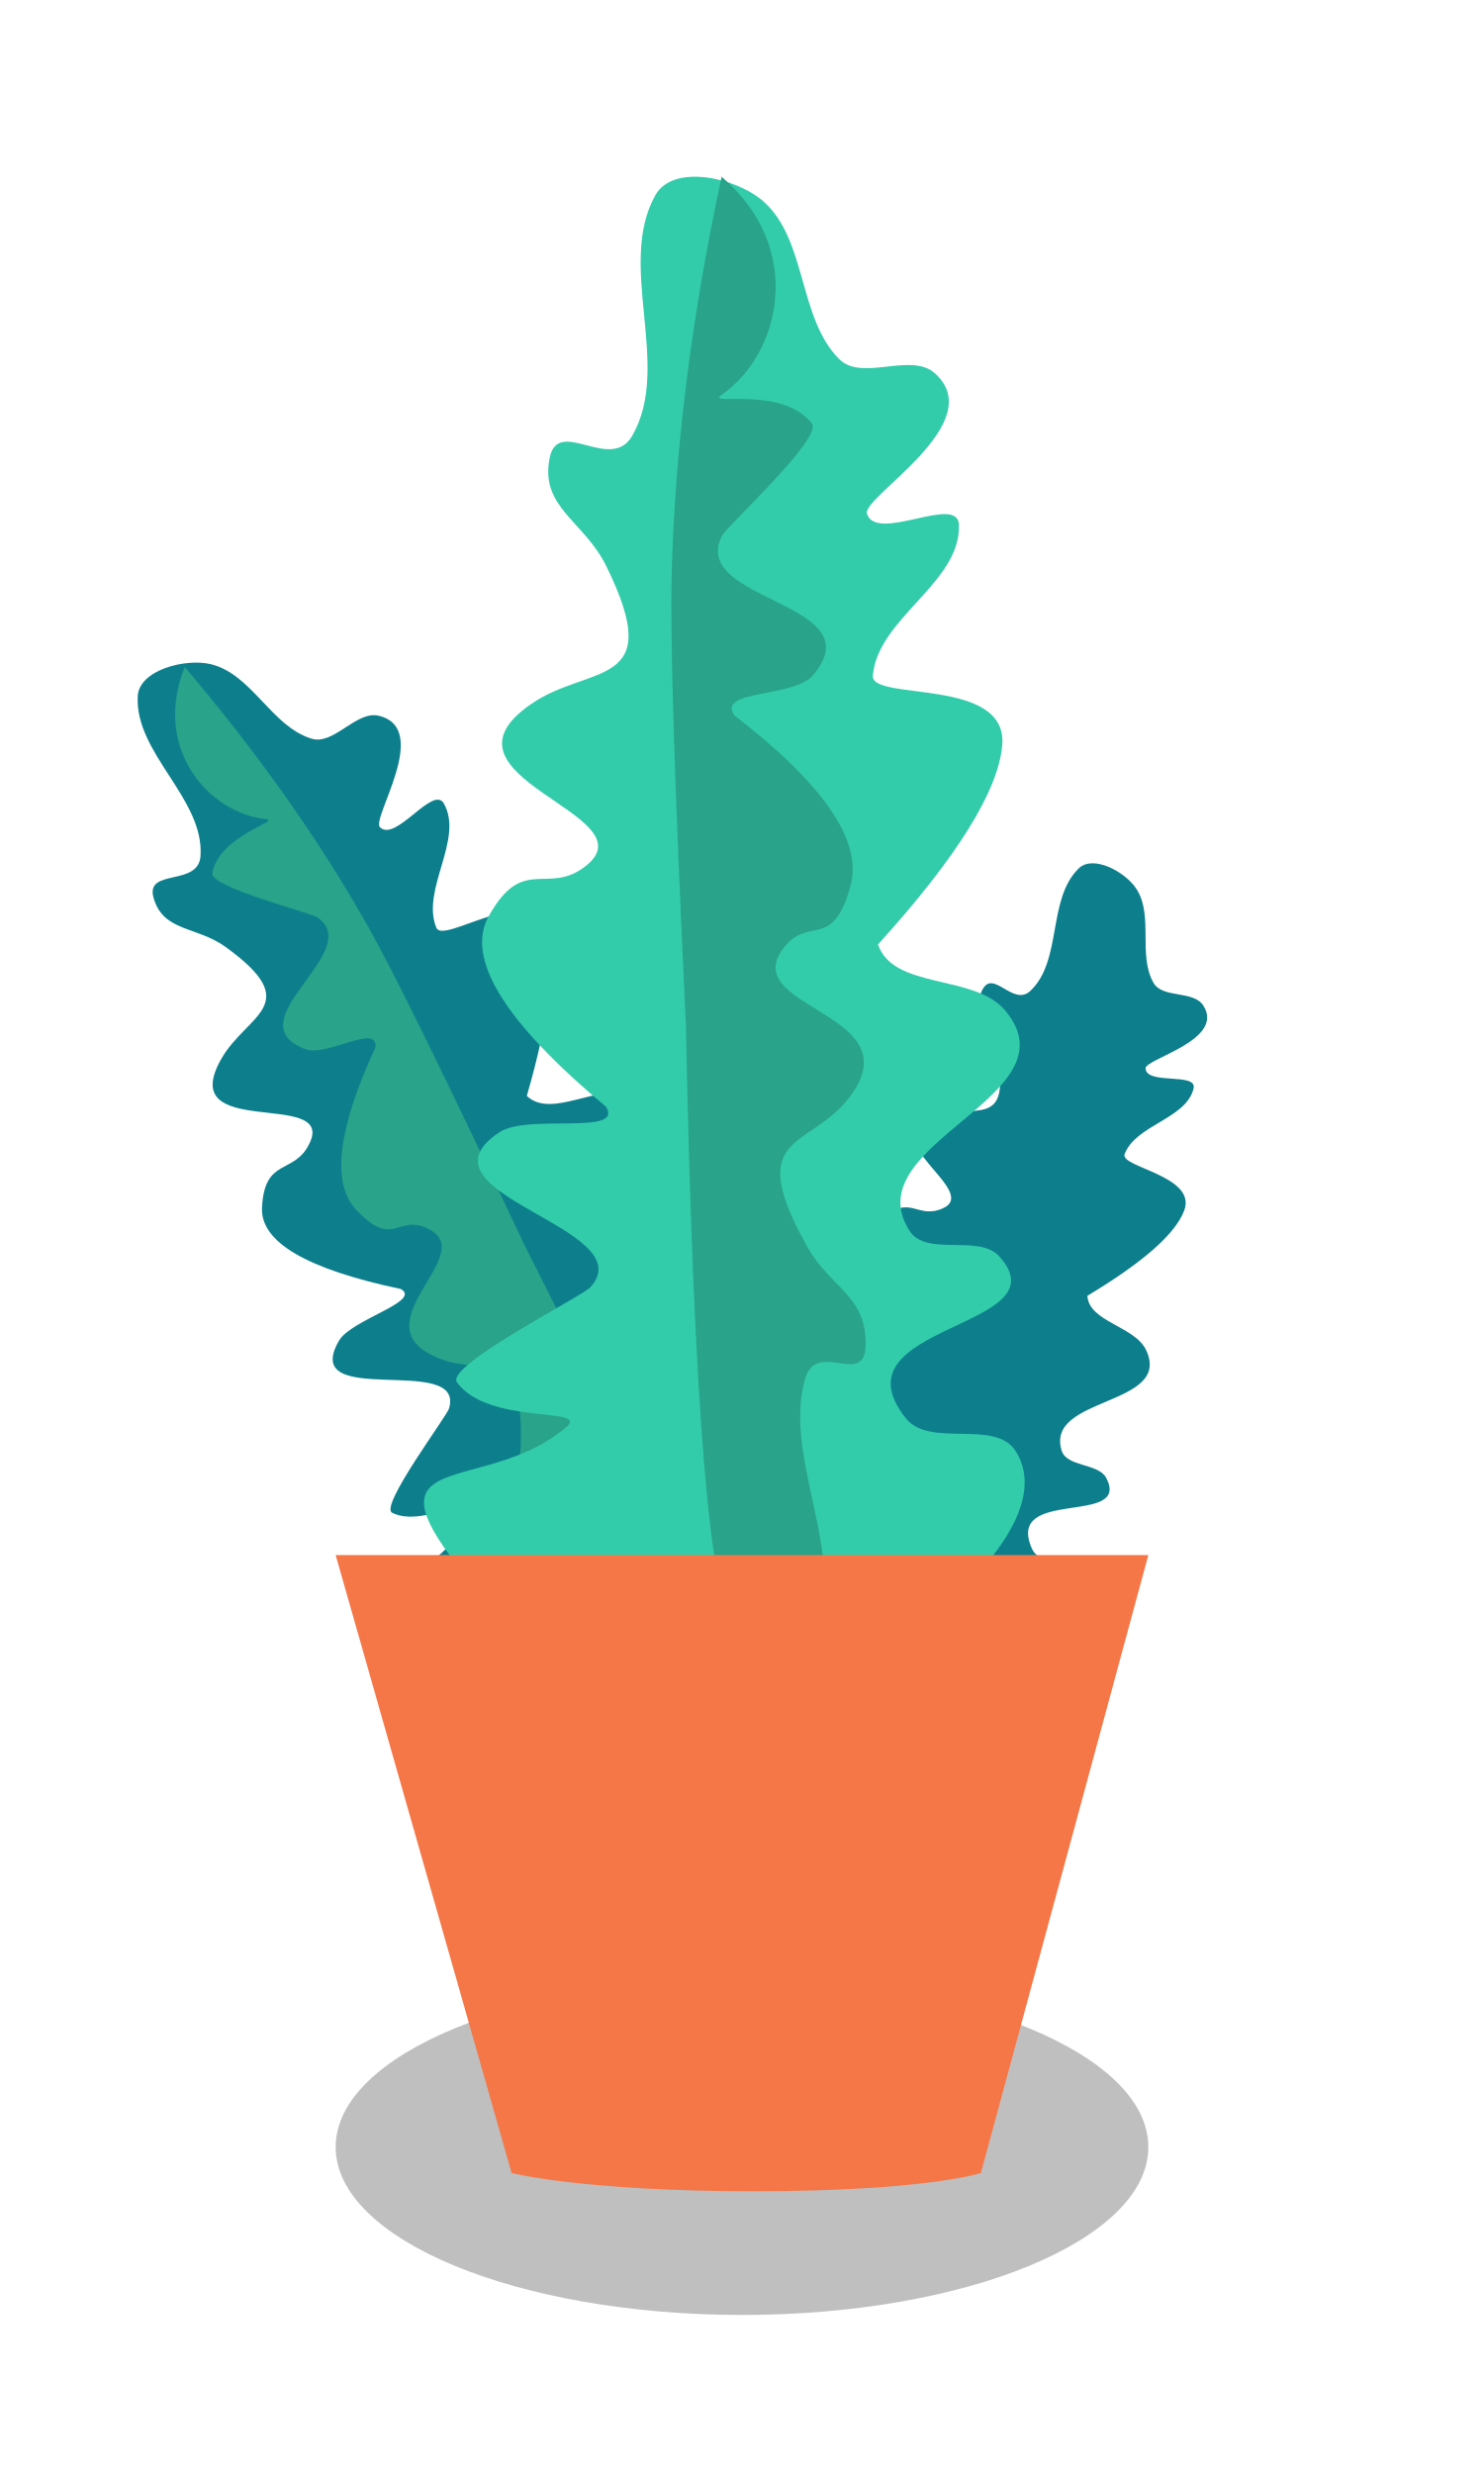
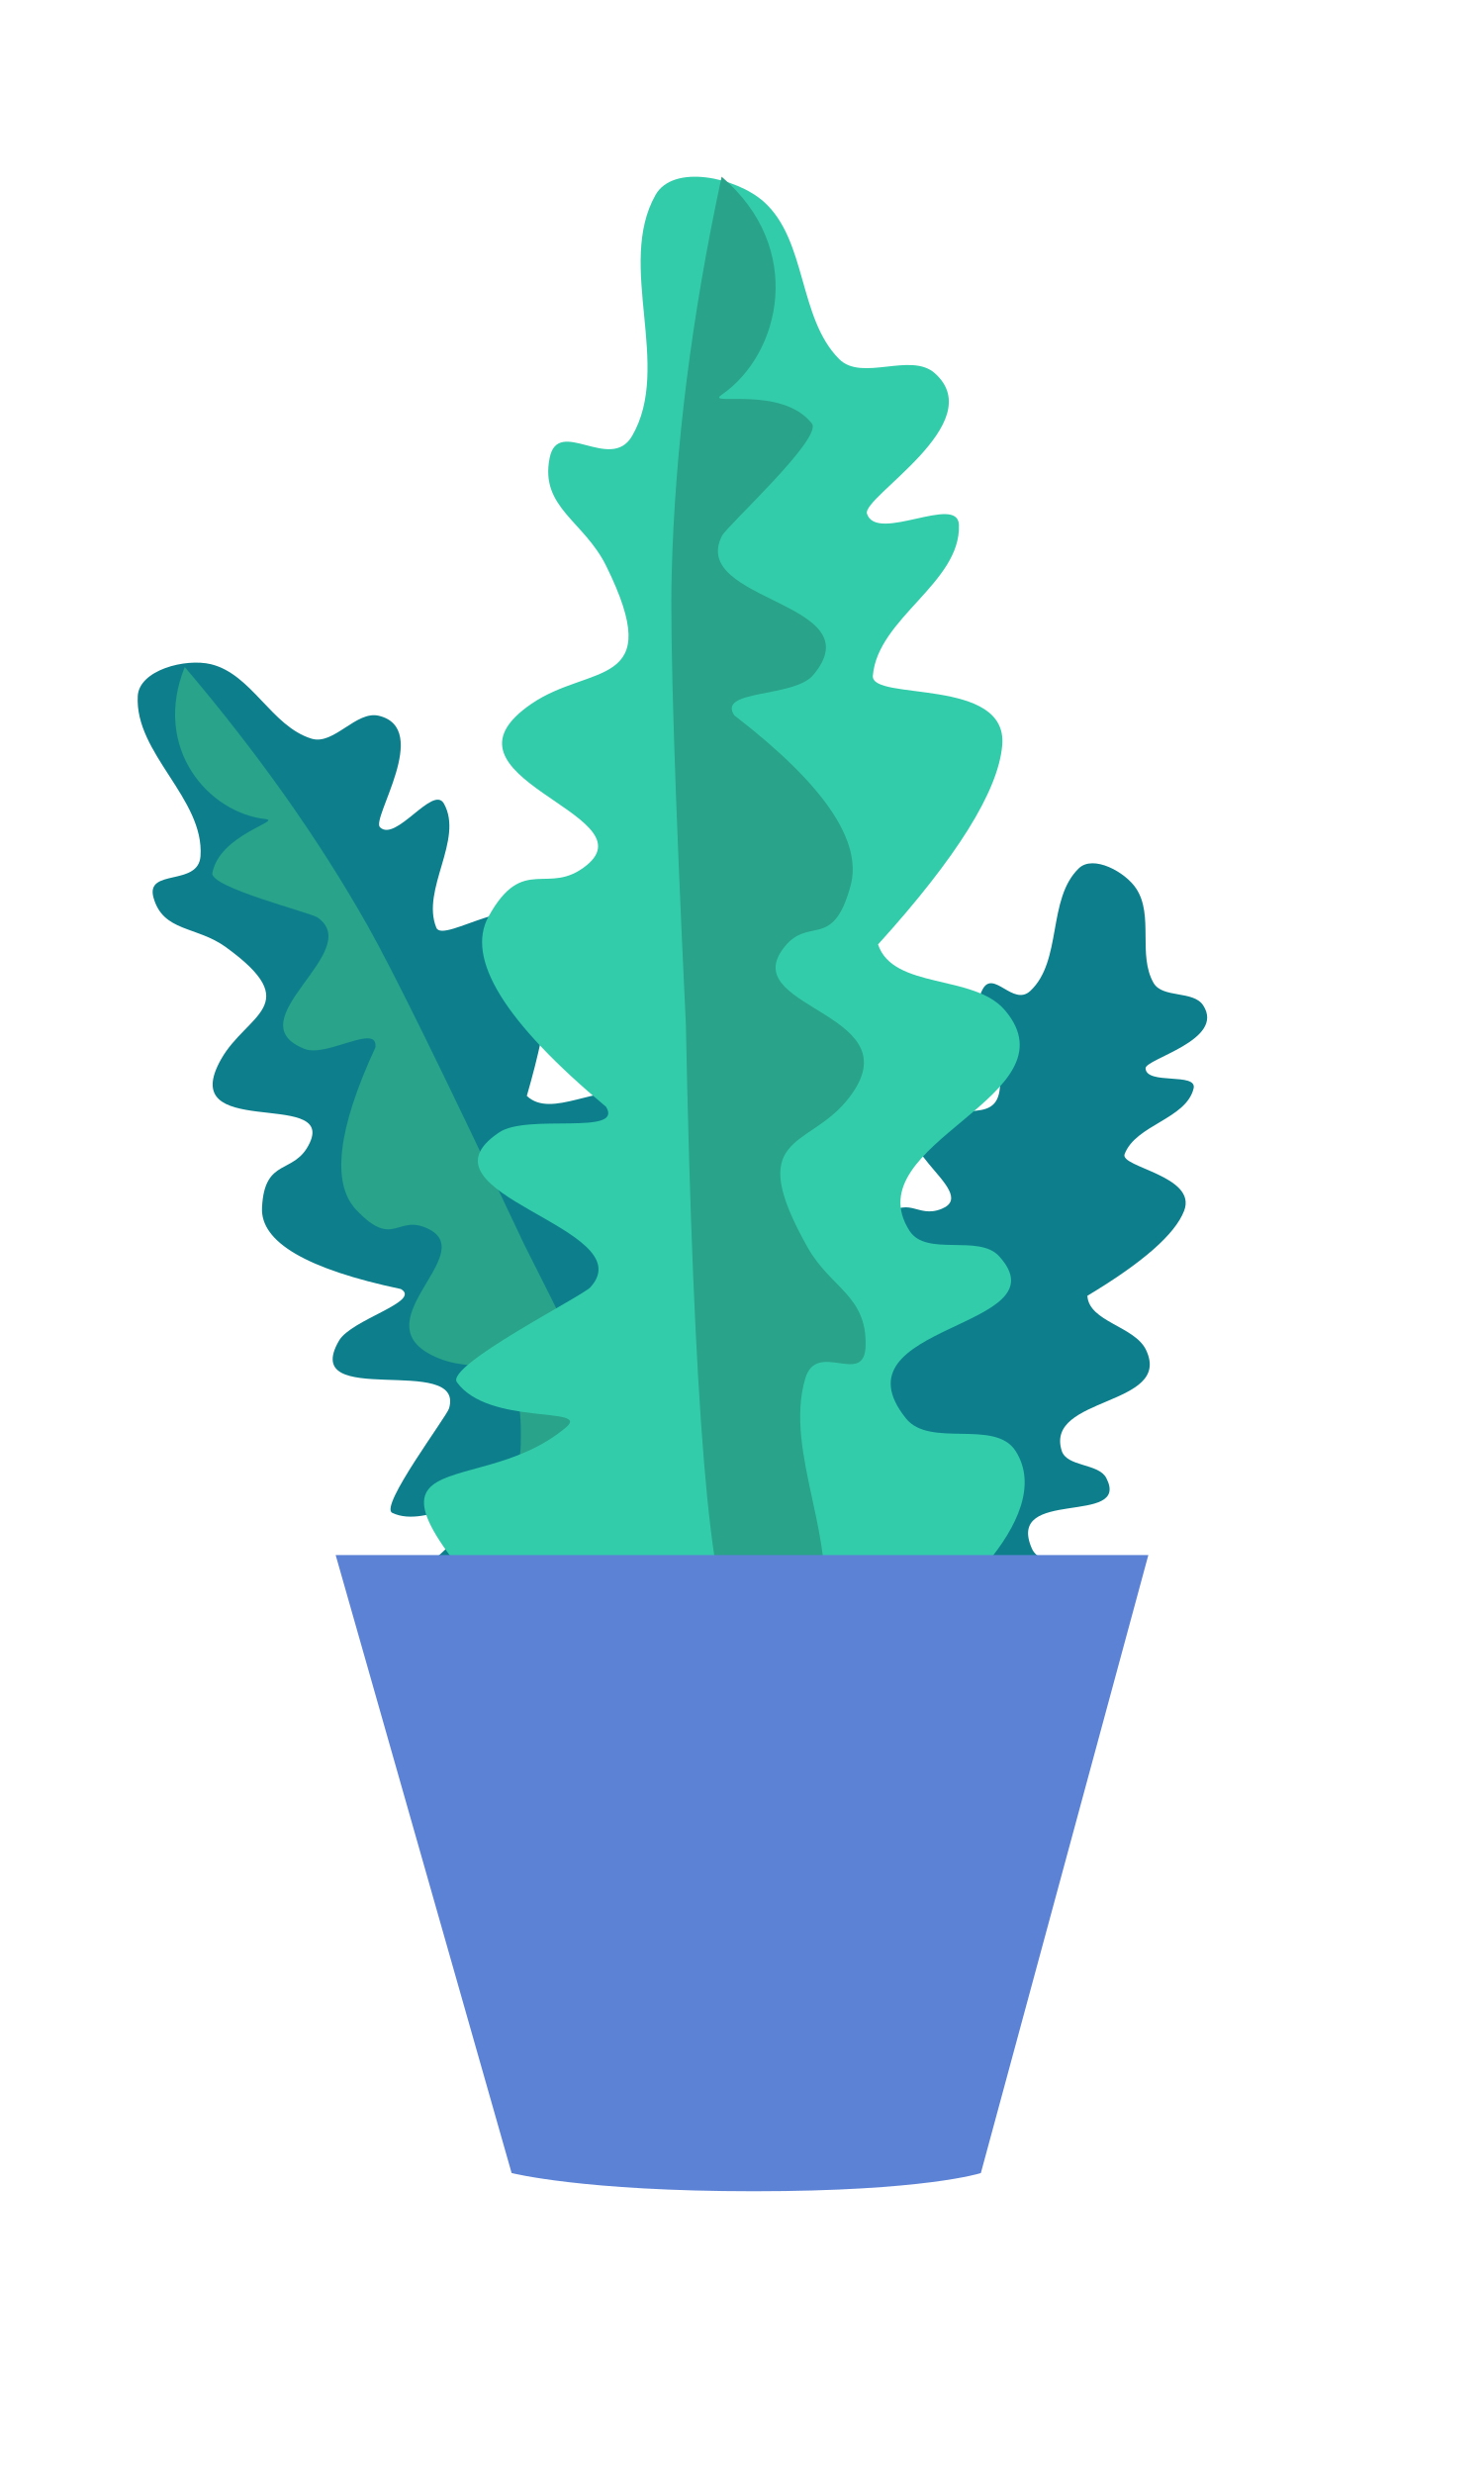
<svg xmlns="http://www.w3.org/2000/svg" width="84" height="140" viewBox="0 0 84 140">
  <g fill="none" fill-rule="evenodd">
-     <path fill="#000" fill-opacity=".25" d="M46,9.5 C46,14.748 35.702,19 23,19 C10.297,19 0,14.748 0,9.5 C0,4.252 10.297,0 23,0 C35.702,0 46,4.252 46,9.5" transform="translate(19 112)" />
    <path fill="#0D7F8C" d="M18.782,93.556 C8.373,84.809 15.189,87.723 18.894,84.105 C19.842,83.18 15.669,84.332 14.194,82.693 C13.638,82.076 19.091,78.802 19.393,78.417 C21.42,75.835 11.46,75.33 15.049,72.534 C16.155,71.673 20.241,72.239 19.393,71.135 C14.871,68.095 13.016,65.692 13.828,63.926 C15.046,61.277 16.223,62.936 17.721,61.522 C20.143,59.237 10.654,58.578 14.841,55.256 C17.138,53.434 20.422,54.218 17.45,49.478 C16.363,47.745 14.479,47.367 14.708,45.351 C14.904,43.629 17.292,45.739 18.054,44.173 C19.481,41.241 16.769,37.394 18.154,34.443 C18.779,33.11 21.464,33.456 22.675,34.328 C24.61,35.723 24.522,38.863 26.371,40.364 C27.403,41.201 29.316,39.816 30.395,40.594 C32.89,42.392 27.799,45.816 28.085,46.463 C28.593,47.611 31.783,45.339 31.942,46.579 C32.238,48.894 28.903,50.596 28.913,52.928 C28.917,53.969 34.535,52.485 34.535,55.256 C34.535,57.104 33.055,59.909 30.097,63.672 C30.892,65.434 34.181,64.509 35.597,65.855 C38.957,69.049 29.791,71.71 32.437,75.03 C33.228,76.023 35.318,74.906 36.246,75.73 C39.271,78.417 29.469,79.023 32.966,82.557 C34.066,83.669 36.662,82.255 37.634,83.474 C39.682,86.042 34.868,90.507 33.585,91.296" transform="rotate(-22 25.696 63.556)" />
    <path fill="#29A389" d="M23.75,100.278 C20.191,96.837 21.612,92.202 24.43,90.555 C25.243,90.08 21.69,90.806 20.437,88.995 C19.965,88.313 24.596,84.696 24.853,84.27 C26.575,81.418 18.115,80.859 21.163,77.77 C22.102,76.818 25.573,77.444 24.853,76.224 C21.012,72.865 19.436,70.21 20.126,68.259 C21.161,65.331 22.16,67.164 23.433,65.602 C25.491,63.077 17.43,62.349 20.987,58.678 C22.938,56.665 25.727,57.531 23.203,52.294 C22.28,50.379 20.679,49.961 20.874,47.733 C21.041,45.831 23.069,48.162 23.716,46.432 C24.928,43.192 22.624,38.942 23.801,35.68 C24.332,34.208 26.612,34.589 27.641,35.553 C28.737,36.581 28.86,45.611 28.01,62.645 C27.787,73.068 27.534,79.751 27.252,82.694 C26.717,88.274 25.55,94.136 23.75,100.278 Z" transform="scale(1 -1) rotate(24 341.78 0)" />
    <path fill="#0D7F8C" d="M53.163,95.038 C45.214,88.332 50.419,90.566 53.249,87.792 C53.973,87.083 50.786,87.966 49.659,86.709 C49.235,86.236 53.399,83.727 53.63,83.431 C55.178,81.452 47.571,81.065 50.312,78.921 C51.157,78.261 54.277,78.695 53.63,77.848 C50.176,75.518 48.759,73.676 49.38,72.322 C50.31,70.291 51.209,71.563 52.353,70.479 C54.203,68.726 46.955,68.222 50.153,65.675 C51.907,64.278 54.416,64.879 52.146,61.245 C51.316,59.916 49.877,59.627 50.052,58.08 C50.202,56.761 52.025,58.378 52.607,57.178 C53.697,54.93 51.626,51.981 52.684,49.718 C53.161,48.696 55.211,48.961 56.136,49.63 C57.614,50.699 57.547,53.107 58.959,54.258 C59.747,54.899 61.208,53.837 62.033,54.434 C63.938,55.812 60.05,58.437 60.268,58.933 C60.656,59.813 63.092,58.072 63.214,59.022 C63.44,60.797 60.893,62.102 60.9,63.89 C60.904,64.688 65.194,63.55 65.194,65.675 C65.194,67.091 64.064,69.242 61.805,72.127 C62.412,73.478 64.924,72.769 66.005,73.8 C68.571,76.249 61.571,78.289 63.591,80.835 C64.196,81.596 65.792,80.74 66.501,81.371 C68.811,83.431 61.325,83.896 63.996,86.605 C64.836,87.457 66.818,86.374 67.561,87.308 C69.125,89.277 65.448,92.7 64.468,93.305" transform="rotate(21 58.443 72.038)" />
    <path fill="#33CCAB" d="M30.748,94 C17.73,80.494 26.597,85.392 32.052,80.761 C33.447,79.577 27.66,80.694 25.864,78.22 C25.187,77.289 32.964,73.348 33.42,72.844 C36.477,69.466 23.062,67.57 28.258,64.078 C29.86,63.002 35.32,64.283 34.307,62.634 C28.558,57.833 26.341,54.242 27.655,51.862 C29.627,48.293 31.017,50.759 33.216,48.956 C36.772,46.039 24.011,43.985 30.083,39.826 C33.412,37.545 37.761,39.035 34.317,32.035 C33.058,29.476 30.554,28.721 31.11,25.921 C31.585,23.53 34.558,26.773 35.78,24.669 C38.069,20.727 34.867,15.01 37.101,11.037 C38.11,9.243 41.7,10.047 43.232,11.414 C45.681,13.601 45.179,17.994 47.499,20.319 C48.792,21.616 51.55,19.902 52.916,21.121 C56.072,23.939 48.767,28.134 49.075,29.074 C49.622,30.745 54.215,27.94 54.279,29.698 C54.398,32.979 49.678,34.967 49.407,38.239 C49.286,39.699 57.068,38.287 56.73,42.174 C56.505,44.764 54.162,48.521 49.7,53.445 C50.561,56.01 55.124,55.106 56.876,57.161 C61.034,62.04 48.306,64.679 51.482,69.65 C52.432,71.137 55.396,69.82 56.551,71.086 C60.318,75.214 46.981,74.896 51.281,80.267 C52.635,81.957 56.319,80.284 57.486,82.11 C59.944,85.954 52.886,91.641 51.054,92.594" />
    <path fill="#29A389" d="M40.847,10 C45.576,14.034 44.211,20.014 40.847,22.343 C39.876,23.015 44.235,21.785 45.953,23.962 C46.599,24.781 41.15,29.76 40.867,30.32 C38.973,34.076 49.55,34.034 46.025,38.206 C44.939,39.492 40.565,39.008 41.568,40.485 C46.641,44.389 48.833,47.604 48.144,50.13 C47.11,53.92 45.707,51.692 44.259,53.778 C41.918,57.151 52.014,57.358 47.906,62.309 C45.654,65.024 42.106,64.177 45.704,70.571 C47.019,72.908 49.048,73.294 48.999,76.126 C48.957,78.544 46.231,75.778 45.576,78.02 C44.349,82.221 47.586,87.387 46.406,91.611 C45.873,93.518 43.001,93.238 41.638,92.11 C40.184,90.909 39.245,79.512 38.821,57.919 C38.191,44.731 37.924,36.266 38.019,32.523 C38.199,25.427 39.141,17.919 40.847,10 Z" />
-     <path fill="#F57647" d="M19,88 L28.959,122.968 C28.959,122.968 32.956,124 42.664,124 C52.371,124 55.52,122.97 55.52,122.97 L65,88" />
+     <path fill="#5C82D6" d="M19,88 L28.959,122.968 C28.959,122.968 32.956,124 42.664,124 C52.371,124 55.52,122.97 55.52,122.97 L65,88" />
  </g>
</svg>
